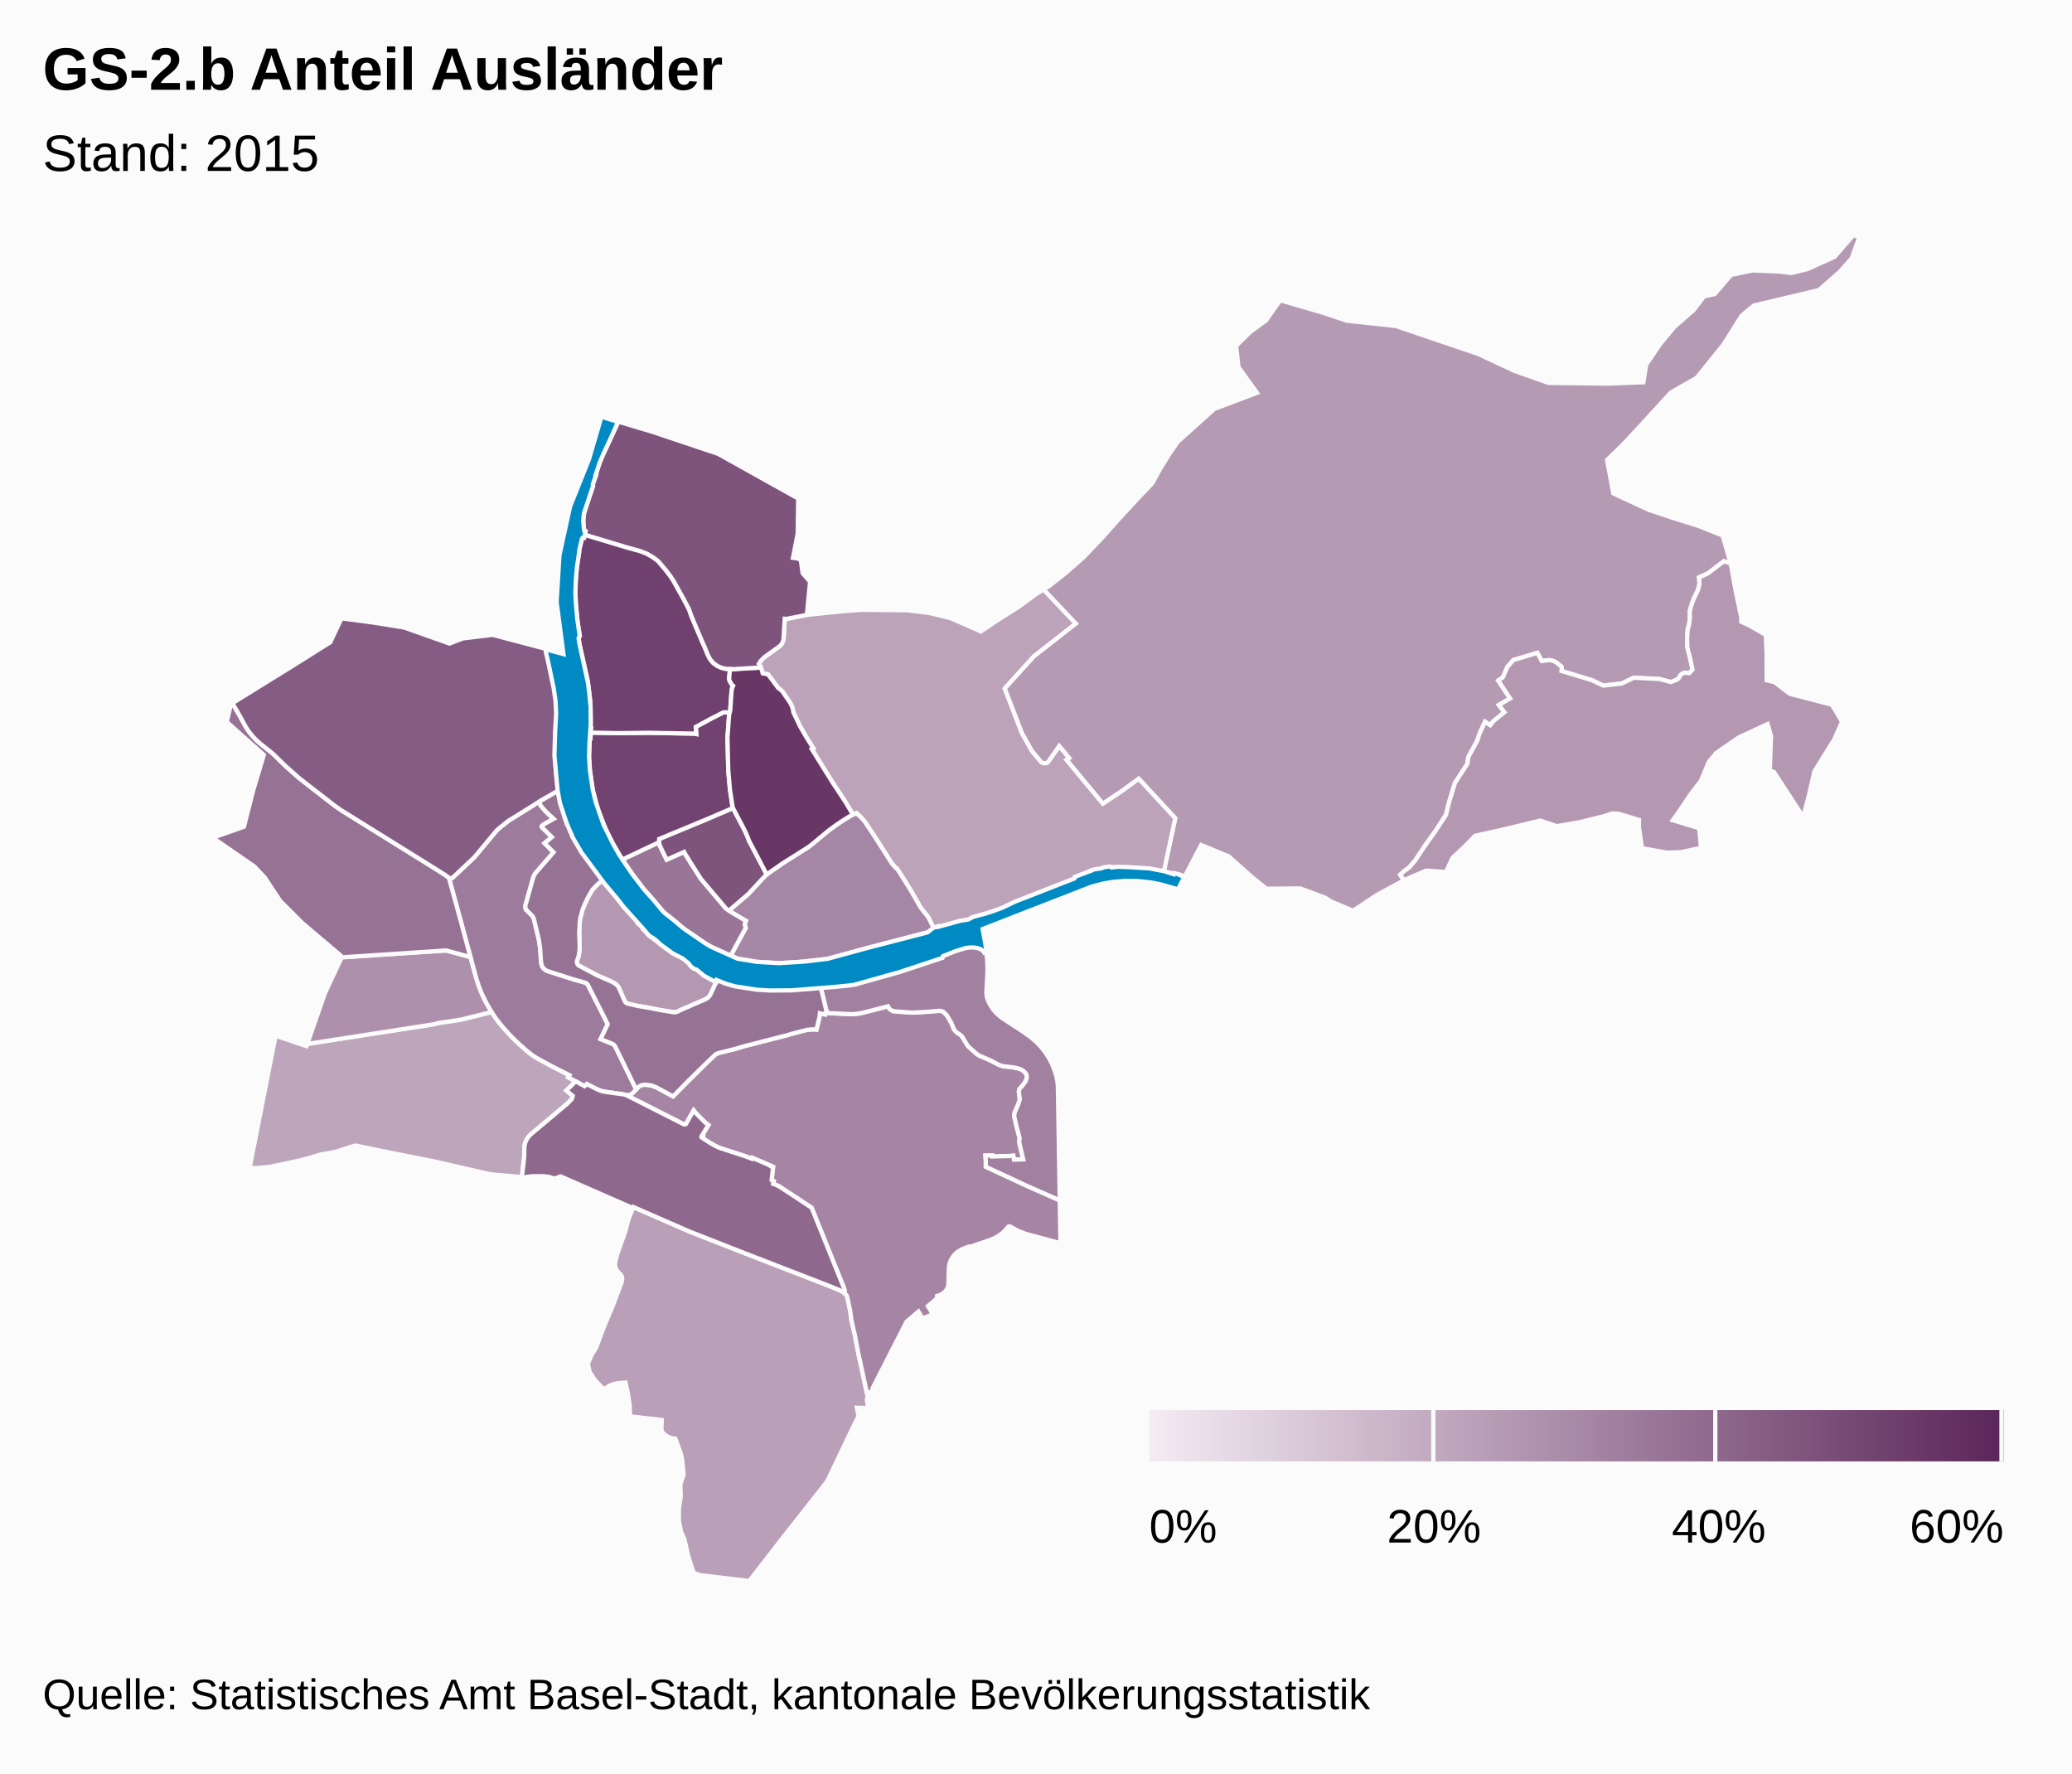
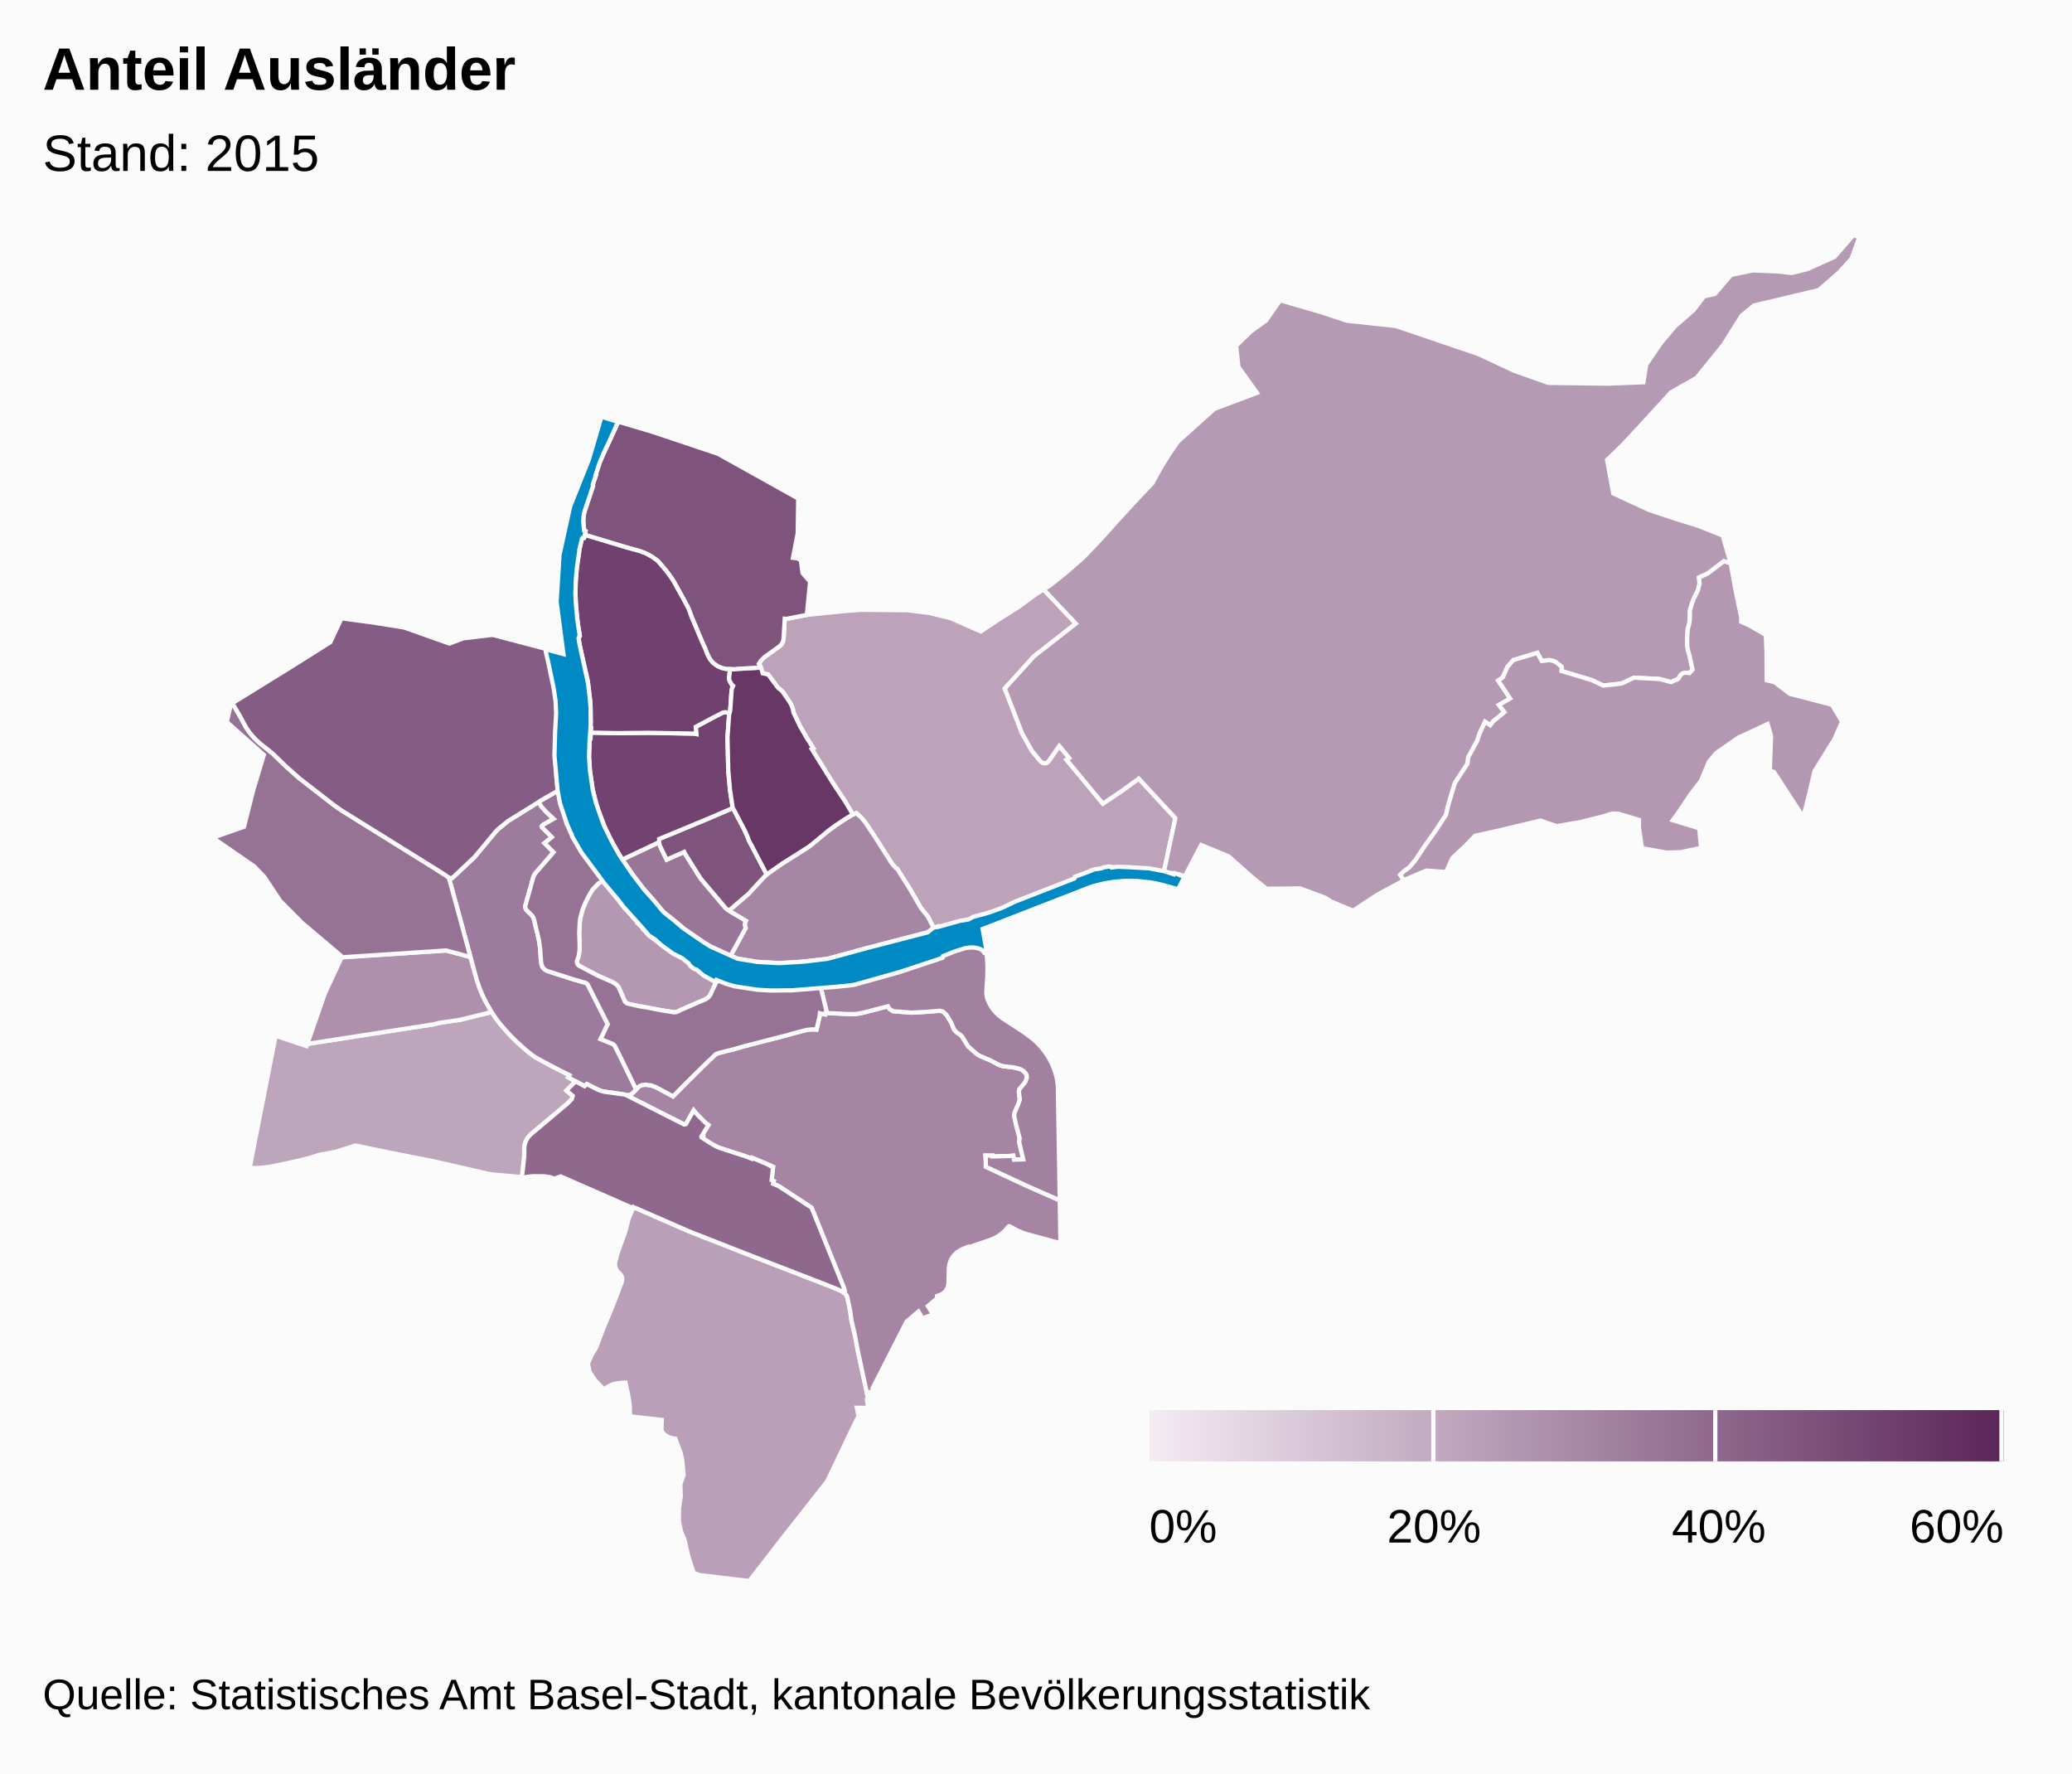
<svg xmlns="http://www.w3.org/2000/svg" class="highcharts-root" viewBox="0 0 485 415" font-family="Arial" font-size="12">
  <defs>
    <linearGradient x2="1" id="b">
      <stop offset="0" stop-color="#f4ebf3" />
      <stop offset="1" stop-color="#5b2659" />
    </linearGradient>
    <clipPath id="a">
      <path fill="none" d="M0 0h465v315H0z" />
    </clipPath>
  </defs>
  <rect fill="#fbfbfb" class="highcharts-background" width="485" height="415" rx="0" ry="0" />
  <path fill="none" class="highcharts-plot-background" d="M10 55h465v315H10z" />
  <path fill="none" class="highcharts-plot-border" d="M10 55h465v315H10z" />
  <g class="highcharts-series-group">
    <g class="highcharts-series highcharts-series-0 highcharts-map-series highcharts-color-0 highcharts-tracker" transform="translate(10 55)" clip-path="url(#a)">
      <path fill="#BDA5BC" d="M111.915 189.711l2.15 1.83 1.08.772 4.048 2.226 4.11 2.089-.296.493 1.752.936-2.185 2.145 1.48 1.254-.2.726-1.007 1.05-8.693 7.311-.504.562-.41.626-.33.764-.182.996-.032 2.241-.53 4.817-.526-.119-6.85-.619-13.208-3.027-10.156-2.001-8.064-1.666-.304-.012-4.625 1.481-3.669.668-2.379.754-2.117.533-3.604.796-3.546.746-2.82.262-1.868-.015 6.084-30.945 7.234 2.433.18-.515 26.752-4.184.988-.116 1.898-.308.985-.267 5.297-.801 7.222-1.79 1.45 2.103 1.448 1.762 1.744 1.89 2.203 2.119z" class="highcharts-point highcharts-color-0 highcharts-name-bachletten" stroke="#fbfbfb" vector-effect="non-scaling-stroke" />
      <path fill="#BCA3BA" d="M241.825 90.934l-9.798 7.661-6.838 7.53 4.02 10.427 2.33 4.176 2.228 2.64.36.19.42.067.408-.078.327-.2 2.659-3.78 2.347 2.831-.627.423 8.494 10.242 4.579-3.067 3.815-2.79 8.574 9.269-2.675 12.488-12.184-.955-9.207 3.45-12.867 5.178-11.082 3.621-1.86.413-6.431 1.991-1.585-3.085-1.727-2.16-2.421-4.21-2.94-4.677-.142-.218-.24-.112-.734-.8-.376-.495-3.918-6.145-2.271-3.402-.848-1.003-1.162-1.076-.788.358-1.873-3.125-2.869-4.328-4.912-7.885.36-.185-1.738-2.787-1.375-2.384-1.571-3.302-.04-.412-.178-.642-.283-.71-.364-.62-1.664-2.42-.635-.585-.272-.16-.27-.31-2.194-2.949-1.258-.255-.154-.593-.538-1.304-.212-.31.466-.746.427-.479.523-.44 3.495-2.515.479-.548.257-.54.147-.733.269-4.565.377.038 4.797-.945 8.373-.858 4.403-.327 10.774.096 5.066.63 5.003 1.208 7.099 3.125 3.966-2.66 4.882-3.074 4.225-3.102 1.622-.989 7.55 7.988z" class="highcharts-point highcharts-color-0 highcharts-name-hirzbrunnen" stroke="#fbfbfb" vector-effect="non-scaling-stroke" />
      <path fill="#B99FB8" d="M192.224 267.736l.918 4.313-.234.458.3 2.003-2.631-.058.38 1.956-1.24 2.484-6.073 12.74-10.385 13.204L165.37 315l-11.576-1.382-1.43-.538-1.251-3.853-.924-4.01-.778-1.8-.507-2.557.023-2.927.423-2.756-.1-2.817.768-2.24-.358-3.617-.36-1.545-1.214-3.275-.817-.118-.822-.286-.782-.464-.498-.486-.233-.425-.112-.484.083-2.11-7.438-.848-.069-2.636-.402-2.595-.58-2.672-1.8.145-1.053.23-1.018.43-1.226.774-2.073-2.194-1.243-1.918-.388-1.888.762-1.832 1.186-1.996 1.713-4.564 2.18-5.213 2.058-5.446.132-.788-.078-.523-.258-.482-.74-.746-.364-.554-.236-.737.002-.754.533-2.078 1.902-5.32.723-2.825 1.145-2.793 13.036 5.689 12.977 5.093 19.629 7.6 2.748 1.126.843.506.635.59.211.582.657 3.134.298 2.198.823 3.582.753 3.975 1.34 6.174z" class="highcharts-point highcharts-color-0 highcharts-name-bruderholz" stroke="#fbfbfb" vector-effect="non-scaling-stroke" />
      <path fill="#B59AB4" d="M420.603 8.634l-4.877 4.263-15.185 3.602-2.878 2.37-4.266 6.794-6.278 7.771-6.014 3.415-7.508 8.205-3.858 4.132-3.564 3.451 1.46 7.836 8.4 3.88 5.74 1.906 5.842 1.835 5.616 2.24 1.875 6.52-1.582-.51-3.772 2.852-2.052.947.119 1.455-.392 1.574-.856 1.723-.51 1.268-.51 1.779-.008 1.863-.173 1.306-.316 1.134-.141 1.975.035 2.061.207 1.076.293.97.735 3.38-.736.813-1.063-.092-.605.22-.434.368-.37.65-.258.279-1.576.685-2.653-.72-6.036-.31-2.895 1.37-4.268.476-2.69-1.275-7.097-2.142.079-.73-.102-.303-1.29-1.033-.21-.115-.677-.256-.742-.115-1.682.229-1.017-1.918-5.616 1.682-1.392 1.584-1.074 2.458-1.08.758 2.775 4.19-2.638 1.518 1.312 1.687-2.61 2.127-.719.931-1.206-.817-1.29 2.762-.55 1.706-2.082 3.799-.2 1.556-2.925 4.498-1.504 4.942-.587 2.514-2.38 3.662-2.673 3.754-2.127 3.228-1.43 1.684-1.13.798-.988.919.88 1.286-6.282 3.397-5.632 3.727-5.178-2.182-1.305-.85-5.868-2.19-7.917.077-3.502-2.836-5.324-4.736-6.458-2.667-3.84 7.343-1.218-.435-.049.107-3.608-.806 2.675-12.488-8.574-9.27-3.815 2.791-4.58 3.067-8.493-10.242.627-.423-2.347-2.83-2.551 3.664-.288.246-.354.128-.572-.032-.487-.272-2.15-2.574-2.33-4.176-4.02-10.427 6.838-7.53 9.798-7.661-7.55-7.988 1.257-.766 3.852-3.035 4.248-3.72 4.204-4.413 3.94-4.402 4.004-4.354 3.942-4.168 1.922-3.509 1.953-3.139 2.094-3.052 8.543-7.69 9.99-3.767-4.334-6.044-.544-4.956 3.36-3.292 3.676-2.683 3.271-4.689 9.683 2.816 5.928 1.964 11.457 1.239 19.244 6.533 8.586 4 7.879 2.777 13.81.182 8.433-.322.65-4.1 3.312-4.895L382 21.44l4.429-3.872 2.451-3.215 2.497-.544 3.833-4.475 5.065-1.057 6.27.268 2.753.35 3.712-.906 6.398-2.87L423.849 0l1.363.55-1.809 4.953-2.8 3.131z" class="highcharts-point highcharts-color-0 highcharts-name-riehen" stroke="#fbfbfb" vector-effect="non-scaling-stroke" />
      <path fill="#B498B2" d="M403.518 100.875l.017 3.337 1.832.424 3.587 2.734 9.852 2.556 2.37 3.963-1.873 4.289-.897 1.354-3.687 5.986-1.244 5.354-1.38 5.351-6.866-10.578-.964-.27.28-8.157-.797-2.773-6.819 3.169-5.208 3.598-1.733 2.079-1.853 4.459-2.448 3.173-2.699 4.042-1.432 1.983 6.19 1.889.414 4.585-4.76 1.019-3.291.096-5.762-1.04-.73-4.927.03-1.69-4.812-1.445-1.369-.068-2.099.657-5.52 1.378-5.434.944-3.845-1.308-9.748 2.333-5.554 1.223-2.28 2.37-3.032 2.833-1.483 3.284-4.62-.342-4.83 2.063-.392.212-.88-1.286.988-.919 1.13-.798 1.43-1.684 2.127-3.228 2.673-3.754 2.38-3.662.587-2.514 1.504-4.942 2.925-4.498.2-1.556 2.083-3.799.55-1.706 1.289-2.762 1.206.817.718-.931 2.61-2.127-1.311-1.687 2.638-1.519-2.775-4.19 1.08-.757 1.074-2.458 1.392-1.584 5.616-1.682 1.017 1.918 1.682-.23.742.116.676.256.212.115 1.289 1.033.102.303-.08.73 7.098 2.142 2.69 1.275 4.268-.475 2.895-1.371 6.036.31 2.653.72 1.576-.685.27-.296.342-.613.383-.347.332-.168.34-.093 1.063.092.736-.814-.735-3.378-.293-.97-.207-1.077-.035-2.06.141-1.976.316-1.134.173-1.306.008-1.863.51-1.779.51-1.268.856-1.723.392-1.574-.12-1.455 2.053-.947 3.772-2.852 1.582.51 1.147 6.287 1.326 6.394-.003.974 1.9.867 3.854 2.216.17 3.971.016 3.312z" class="highcharts-point highcharts-color-0 highcharts-name-bettingen" stroke="#fbfbfb" vector-effect="non-scaling-stroke" />
      <path fill="#B498B2" d="M140.5 162.463l.367.327.047-.034.467.608.703.713 3.79 2.833 1.752 1.233 2.92 1.152 1.647 2.09.879.437 1.48.982.8.696 1.203.729.46-.486 1.01.53-.695 1.245-1.079 2.316-.463.587-.727.471-5.675 2.443-.911.464-.486.118-3.503-.543-2.605-.517-2.602-.438-2.305-.513-.369-.174-.326-.332-1.404-3.22-.241-.376-.51-.508-.805-.493-2.84-1.22-1.087-.521-3.893-2.074-.366-.433-.108-.375.016-.298.399-1.104.234-1.62-.095-3.83.16-2.93.075-.48.522-1.978.448-1.129.84-1.808 1.05-1.803 1.444-1.49 1.211-.704 1.734 2.255.654.765 2.489 3.475 1.599 1.39 1.222 1.391-.098.124.308.36-.025.285.766.618.532.551-.01.243z" class="highcharts-point highcharts-color-0 highcharts-name-altstadt-grossbasel" stroke="#fbfbfb" vector-effect="non-scaling-stroke" />
      <path fill="#AE90AC" d="M62.233 189.255l-.305.048 4.13-11.86 3.788-8.131-.035-.26 24.594-1.623 5.708 1.533 1.435 5.194.692 2.05.627 1.521.69 1.45 1.513 2.66-7.222 1.79-5.297.8-.985.268-1.898.308-27.435 4.252z" class="highcharts-point highcharts-color-0 highcharts-name-gotthelf" stroke="#fbfbfb" vector-effect="non-scaling-stroke" />
      <path fill="#A586A4" d="M177.01 170.139l-4.509.269-5.36-.315-4.516-.745-1.608-.674 3.54-6.512-.235-.725.094-.54.174-.389-3.43-2.036-.485-.342.42-.43 4.076-3.493 3.832-4.138.93-.796 3.216-2.204 6.293-3.999 4.44-3.649 2.722-1.96 2.607-1.618 1.242-.565 1.162 1.076.848 1.003 2.271 3.402 3.918 6.145.376.495.734.8.24.112 3.082 4.895 2.42 4.21 1.728 2.16 1.585 3.085-1.57.486-14.675 3.829-8.821 2.412-6.74.75z" class="highcharts-point highcharts-color-0 highcharts-name-wettstein" stroke="#fbfbfb" vector-effect="non-scaling-stroke" />
      <path fill="#A585A3" d="M201.211 181.83l2.201.146 1-.03 5.484-.396.248.011.595.175.811.782.253.353.909 1.569.561 1.384.215.32.437.456.837.555.427.402 1.403 2.29 2.045 1.816.668.408 2.582 1.106 1.819.963.575.24.527.131 2.482.293.987.23.625.196.378.19.297.213.5.532.233.418.04.634-.082.364-.178.433-.397.6-1.056 1.251-.159.645.24 1.8-.374 1.127-.842 1.923-.118.803.48 2.132.81 3.08-.121.868.956 4.073-2.156.076-.173-.936-.886.08-4.022.105-.02-.215-1.586.013.09 1.33-.007 1.28 9.85 4.58 7.462 3.282.158 10.032-8.22-2.224-1.708-.673-1.9-1.037-.186-.036-.177.08-.711.854-.792.735-.817.593-.85.483-1.027.439-5.177 1.786-.074-.145-1.56.631-.998.637-.57.527-.508.64-.396.705-.277.758-.17 1.031-.098 3.804-.108.553-.233.56-.403.57-.532.47-.657.366-.73.234-.035.581-2.115 1.8.615.982.516 1-2.48.896-.443-.92-.413-.69-2.79 2.375-7.964 15.61.119.75-1.1.14.156.723-.264.518-2.258-10.487-.753-3.975-.823-3.582-.298-2.198-.657-3.134-.21-.582-.603-.563.116-.163.064-.29-.25-.84-7.496-18.602-7.318-4.806-.609-.355-1.088-.439.156-.623-.49-.224.326-3.044-.224-.034-.42-.261.034-.072-4.263-1.816-.098.218-1.593-.615-5.975-1.933-.934-.426-1.36-.777-1.774-1.167.181-.327-.248-.126 1.551-2.531-.706-.516-2.235-2.247-.525-.66-1.796 3.194-.221.093-.254-.008-13.247-6.728-.427-.17.51.05.653-.125.47-.315 1.334-1.405.348-.278.499-.23.895-.086 1.374.195 1.063.388 3.984 2.156 3.335-3.395 4.6-4.528 2.095-1.987.706-.259 3.77-.938 1.888-.569 10.57-2.719.505-.175 3.88-1.006 1.243-.113.975.058.712-2.988.087-.829.756.205.482.06.05-.393.528.068 5.002.248 1.152-.007.817-.075 1.34-.249 5.816-1.503.356.64.842.513 2.157.189z" class="highcharts-point highcharts-color-0 highcharts-name-st.-alban" stroke="#fbfbfb" vector-effect="non-scaling-stroke" />
      <path fill="#A180A0" d="M229.492 186.469l1.614 1.145 1.408 1.19 1.082 1.121.97 1.205.91 1.381.785 1.505.66 1.682.413 1.472.182 1.015.1 1.02.445 26.706-7.462-3.283-9.85-4.578.007-1.281-.09-1.33 1.585-.013.021.215 4.022-.106.886-.08.173.937 2.156-.076-.956-4.073.122-.867-.811-3.081-.48-2.132.118-.803.842-1.923.375-1.127-.24-1.8.158-.645 1.056-1.25.397-.601.26-.797-.04-.634-.234-.418-.5-.532-.674-.403-.625-.196-.987-.23-2.482-.293-.527-.131-.575-.24-1.819-.963-2.582-1.106-.668-.408-2.045-1.815-1.403-2.291-.427-.402-.837-.555-.437-.456-.215-.32-.561-1.384-.91-1.569-.252-.353-.81-.782-.596-.175-.248-.011-3.377.27-3.107.156-4.358-.334-.842-.513-.356-.64-5.816 1.503-1.34.25-.817.074-1.152.007-5.002-.248-.528-.068.321-.102-1.454-6.02 2.186-.233 4.971-.388 3.592-.812 5.072-1.357 2.322-1.176 2.667-.876 3.454-.708 4.306-1.779 3.136-1.538 5.603-.856 1.42.965.264 2.386.085 2.02-.034 1.61-.246 4.27.17 1.074.39 1.036.475.882.521.776.66.783.69.661.958.73 4.762 3.114z" class="highcharts-point highcharts-color-0 highcharts-name-breite" stroke="#fbfbfb" vector-effect="non-scaling-stroke" />
      <path fill="#9D7B9C" d="M114.796 150.423l-1.803 6.44-.044.397.069.343.16.319 1.401 1.39.208.306.177.425 1.1 4.527.224 1.21.143 1.205.207 3.105.203.92.166.325.33.405.358.283.329.177 6.35 2.043 2.556.709.335.164.271.23 4.722 9.337-1.67 3.483 2.809 1.133.48.397.303.5 4.73 9.751-.86.896-.47.315-.33.095-.564.03-.81-.18-4.844-.709-1.027-.355-2.65-1.341-.524.5-3.824-2.077.297-.493-4.11-2.089-3.273-1.766-1.097-.672-1.546-1.205-2.548-2.29-1.488-1.503-2.06-2.325-1.086-1.405-1.026-1.537-1.171-2.007-1.032-2.102-.704-1.726-.615-1.845-6.476-23.73.779.067 5.218-4.92 5.15-6.182.417-.399 2.323-1.88 7.158-4.467.555 1.042 1.235 1.379 1.692 1.564-2.247 1.26-.456.33-.102.19.067.196 2.318 2.297-1.72 1.42 2.12 2.128-4.244 4.891-.314.497-.225.584z" class="highcharts-point highcharts-color-0 highcharts-name-am-ring" stroke="#fbfbfb" vector-effect="non-scaling-stroke" />
      <path fill="#997597" d="M145.209 144.514l.833 1.67 4.107-1.816.194.398 1.348 2.176 2.342 3.693 5.88 6.958 1.246.879 3.431 2.036-.174.388-.094.541.234.725-3.54 6.512-4.607-2.114-1.57-.94-4.737-3.236-1.599-1.39-3.182-2.54-4.98-5.805-2.104-2.78-2.563-3.718 8.592-4.054.193.81.75 1.607z" class="highcharts-point highcharts-color-0 highcharts-name-altstadt-kleinbasel" stroke="#fbfbfb" vector-effect="non-scaling-stroke" />
      <path fill="#967295" d="M97.615 159.683l2.498 9.28-5.708-1.534-24.594 1.623-.06-.44-8.957-7.574-5.216-5.218-3.632-5.507-2.421-2.552-9.737-6.72 7.316-2.563 2.168-8.553 2.486-8.267-8.665-7.71.946-4.163.362-.211 1.75 2.99 1.405 2.59.71 1.071 1.184 1.421 1.506 1.403 2.902 2.32 2.827 2.76 3.287 2.932 8.308 6.445 1.639 1.142 20.764 12.905 3.557 2.24.832.634 2.543 9.256z" class="highcharts-point highcharts-color-0 highcharts-name-iselin" stroke="#fbfbfb" vector-effect="non-scaling-stroke" />
      <path fill="#967294" d="M122.3 136.585l.308 1.043.487-.146.756 1.815-.267.448.663 1.226 2.573 3.985 4.51 6.05-1.212.705-1.445 1.49-1.049 1.802-.84 1.808-.448 1.129-.522 1.977-.119 1.035-.116 2.377.102 3.088-.033 1.089-.208 1.272-.413 1.197.068.495.149.265.216.223 4.2 2.239 3.659 1.606.805.493.51.508.24.375 1.366 3.156.203.264.352.24 2.484.58 2.602.438 2.605.517 3.348.548.482-.068.464-.186.606-.333 5.675-2.443.568-.337.313-.292.31-.43 1.078-2.315.695-1.245.327.16.078-.079 4.33 1.397 6.238.81 3.657-.028 6.803-.369 2.61-.278 1.454 6.019-.32.102-.051.393-.482-.06-.756-.205-.087.83-.712 2.987-.975-.058-1.243.113-3.88 1.006-.504.175-10.571 2.72-1.889.568-3.769.938-.706.26-2.094 1.986-4.601 4.528-3.335 3.395-3.984-2.156-1.063-.388-.456-.087-.918-.108-.895.085-.499.23-.348.28-.475.508-4.95-10.141-.3-.33-.262-.177-2.81-1.133 1.671-3.483-4.722-9.337-.27-.23-.336-.164-2.556-.709-6.165-1.97-.334-.145-.406-.27-.462-.523-.23-.518-.14-.727-.206-3.105-.266-1.925-1.201-5.017-.177-.425-.208-.306-1.401-1.39-.192-.426-.038-.346.045-.288 1.803-6.44.225-.583.393-.596 4.165-4.792-2.12-2.127 1.72-1.421-2.318-2.297-.067-.197.102-.189.456-.33 2.247-1.26-1.692-1.564-1.235-1.379-.555-1.042 4.489-2.601.615 3.061 1.079 3.48z" class="highcharts-point highcharts-color-0 highcharts-name-vorstädte" stroke="#fbfbfb" vector-effect="non-scaling-stroke" />
      <path fill="#8F698D" d="M124.76 198.057l2.071 1.14.523-.5 2.475 1.26.978.376.872.187 4.38.613.55.168 13.482 6.83.254.008.22-.093 1.797-3.195.525.661 2.235 2.247.706.516-1.55 2.531.247.126-.18.327 1.774 1.167 1.36.777.933.426 5.975 1.933 1.593.615.098-.218 4.263 1.816-.035.072.421.26.224.035-.326 3.044.49.224-.156.623 1.088.439.609.355 7.318 4.806 7.495 18.601.244.731-.029.323-.1.192-.044.048-.448-.309-.717-.354-2.46-.996-19.628-7.6-12.977-5.093-13.036-5.69-.109.243-16.938-7.422-1.407.524-1.255-.387-1.332-.177-2.607.006-1.466.17-.44.231-.554-.125.53-4.817.032-2.24.182-.997.33-.764.41-.626.504-.562 8.693-7.311 1.007-1.05.2-.726-1.48-1.254 2.185-2.145z" class="highcharts-point highcharts-color-0 highcharts-name-gundeldingen" stroke="#fbfbfb" vector-effect="non-scaling-stroke" />
      <path fill="#855C84" d="M84.619 91.855l10.58 3.752 3.181-1.212 6.914-.828 12.436 3.278.056.443.12-.011.1.395 1.761 8.06.426 2.926.155 2.83-.056 2.257-.136 2.078-.091.228-.047.686-.097 5.698.347 4.495.338 3.114-3.957 2.256-2.04 1.325-5.65 3.487-2.323 1.88-.417.399-5.15 6.183-5.218 4.92-.78-.067-.831-.635-3.557-2.24-20.764-12.904-1.64-1.142-8.307-6.445-3.287-2.931-2.827-2.76-2.902-2.321-1.01-.895-.828-.878-.852-1.05-.71-1.072-1.406-2.59-1.755-2.999 14.67-9.078 8.251-5.19 2.614-5.592 7.414.983 7.275 1.167z" class="highcharts-point highcharts-color-0 highcharts-name-st.-johann" stroke="#fbfbfb" vector-effect="non-scaling-stroke" />
      <path fill="#7E537C" d="M168.049 101.194l-1.466.161-2.467.107-2.286.176-1.759-.054-1.199-.27-.94-.428-.993-.705-.718-.84-.605-1.132-.56-1.451-.656-1.422-2.552-6.051-.629-1.757-1.25-2.37-2.387-4.294-.826-1.208-.925-1.208-1.851-2.171-1.272-.919-1.362-.781-1.6-.614-3.195-.876-9.686-2.924.175-.853-.271-.143-.17-1.098-.065-1.18.074-1.161.245-1.11 1.974-5.925-.07-.29.739-2.212-.09-.03 1.074-3.174.454-1.087 3.803-8.217 7.991 2.38 15.38 5.155 18.735 10.452-.12 8.18-1.109 5.696 1.17.153.689.475.392 2.96 1.754 2.01-.757 7.753-4.797.945-.377-.038-.27 4.565-.066.425-.183.568-.346.539-.287.289-3.64 2.624-.805.81-.466.747.149.184.275.64z" class="highcharts-point highcharts-color-0 highcharts-name-kleinhüningen" stroke="#fbfbfb" vector-effect="non-scaling-stroke" />
      <path fill="#7E537C" d="M165.334 141.762l4.133 7.877-.704.684-3.592 3.884-4.077 3.493-.42.43-.76-.537-5.88-6.958-2.343-3.693-1.348-2.176-.194-.398-4.107 1.815-1.583-3.277-.193-.81.027-.756 11.105-4.604 6.167-2.646 2.7 5.147.626 1.372.443 1.153z" class="highcharts-point highcharts-color-0 highcharts-name-clara" stroke="#fbfbfb" vector-effect="non-scaling-stroke" />
      <path fill="#724370" d="M160.656 112.407l-.374 5.193.19 7.775.397 4.442.604 3.992.092.281-6.167 2.646-11.105 4.604-.027.757-8.592 4.054-.31-.452-2.234-3.89-1.191-2.362-1.934-4.862-1.235-4.566-.676-4.46-.226-3.471.175-4.25.182.004.086-1.393 6.217.124 7.265-.08 10.724.188.468.09-.126-1.67 3.78-2.03 2.6-1.325.578-.072.987.165-.148.568z" class="highcharts-point highcharts-color-0 highcharts-name-matthäus" stroke="#fbfbfb" vector-effect="non-scaling-stroke" />
      <path fill="#70416E" d="M160.804 111.84l-.987-.166-.578.072-2.6 1.326-3.78 2.029.126 1.67-.468-.09-10.724-.187-7.265.079-6.217-.124.064-1.033-.182-.003.09-1.445-.1-4.72-.619-5.011-1.94-8.527-.166-1.388.273-.474-.47-2.694-.464-4.447-.106-2.886.055-2.716.197-2.654.226-1.899.4-2.406-.002-.362.459-2.086.179-.57.193-.215.318-.028.149-.722 9.686 2.924 3.195.876 1.6.614 1.362.781 1.272.919 1.85 2.171.926 1.208.826 1.208 2.387 4.295 1.25 2.369.629 1.757 2.552 6.051.656 1.422.56 1.451.605 1.131.718.841.992.705.941.429 1.199.269.815.025-.23 2.14.045.299.073.237.487.897.346.317-.234.515-.118.498-.33 4.724-.12.603z" class="highcharts-point highcharts-color-0 highcharts-name-klybeck" stroke="#fbfbfb" vector-effect="non-scaling-stroke" />
      <path fill="#683766" d="M168.049 101.194l.352.854.128.529 1.258.255 2.195 2.949.269.31.272.16.635.586 1.664 2.42.364.618.283.711.178.642.04.412 1.571 3.302 1.375 2.384 1.737 2.787-.359.185 4.912 7.885 2.87 4.328 1.872 3.125-.454.207-1.33.792-2.272 1.517-1.727 1.27-3.943 3.271-.873.642-5.917 3.734-3.682 2.57-4.133-7.877-.443-1.153-.627-1.372-2.699-5.147-.092-.281-.604-3.992-.397-4.442-.19-7.775.374-5.193.269-1.17.33-4.725.118-.498.234-.515-.346-.317-.487-.897-.073-.237-.046-.3.23-2.139.945.03 2.286-.177 2.467-.107 1.466-.16z" class="highcharts-point highcharts-color-0 highcharts-name-rosental" stroke="#fbfbfb" vector-effect="non-scaling-stroke" />
    </g>
    <g class="highcharts-series highcharts-series-2 highcharts-map-series highcharts-color-undefined highcharts-tracker" transform="translate(10 55)" clip-path="url(#a)">
      <path fill="#008AC3" d="M132.851 47.771l-1.534 3.266-.934 2.168-.97 2.978.091.041-.755 2.155.08.33-2.087 6.23-.15.92-.068 1.236.21 2.088.338.137-.348 1.538-.386.04-.134.234-.608 2.58-.028.495-.515 3.556-.265 2.814-.104 3.214.102 2.252.34 3.86.566 3.873-.261.577.188 1.277 2.012 9.193.324 2.622.29 3.077.016 4.16-.273 4.04-.11 3.376.203 3.118.654 4.547.736 3.051 1.809 5.191 2.279 4.603 1.362 2.38.629.972 2.48 3.631 2.769 3.624 2.123 2.353 2.382 2.874 2.092 1.652 2.574 2.161 4.797 3.292 1.54.964 6.305 2.84 4.587.751 5.154.298 5.992-.373 5.392-.649 9.622-2.618 13.757-3.557 1.308-1.037 1.125-.397.065.139 5.04-1.396 2.015-.343 1.093-.587 2.818-.758 1.479-.466 2.524-.914 3-1.434 13.89-5.419.124-.398 3.794-1.415.014-.087.85-.258 1.59-.222.437-.225 1.307-.205.61.105.046.122 1.366-.17 2.552.092 4.848.288 3.412.648 2.373.736.116-.26.537.14.855.383.97.282-1.526 2.966-4.004-1.117-1.413-.304-1.351-.229-2.76-.28-2.85-.03-2.64.211-2.21.361-2.318.57-.916.284-25.274 9.831.992 5.54-.584.054-.23-.365-.54-.453-.753-.279-.992-.175-.904.015-1.048.137-2.329.724-2.887 1.14-.124.416-10.007 3.311-10.614 2.981-1.364.189-3.318.323-9.963.796-5.032.043-3.067-.18-5.277-.807-2.153-.629-2.131-.872-.272.468-2.679-1.462-1.674-1.391-.735-.28-.797-.66-.338-.556-1.492-1.183-2.164-1.097-2.83-2.053-1.365-1.252-1.436-.922-1.39-1.633-4.574-5.093-1.502-1.929-2.923-3.475-5.437-7.332-2.166-3.735-.084-.416-.367-.712-.78-1.84-1.614-4.81-.554-3.003-.737-8.139.156-5.43.243-4.39-.136-2.95-.438-2.968-1.366-6.491-.441-1.858-.05-.774 4.143 1.124-1.606-12.21.675-10.96 2.497-11.394 4.406-11.023 2.918-9.968 3.886 1.215-1.813 4.034z" class="highcharts-point" stroke="#fbfbfb" vector-effect="non-scaling-stroke" />
    </g>
  </g>
  <text x="10" class="highcharts-title" y="21" color="#000" font-size="14" font-weight="700">
-     <tspan>GS-2.b Anteil Ausländer</tspan>
+     <tspan>Anteil Ausländer</tspan>
  </text>
  <text x="10" class="highcharts-subtitle" y="40" color="#000" font-weight="400">
    <tspan>Stand: 2015</tspan>
  </text>
  <g class="highcharts-legend" transform="translate(43 323)">
    <rect fill="none" class="highcharts-legend-box" rx="0" ry="0" width="432" height="47" />
    <g class="highcharts-legend-item highcharts-undefined-series highcharts-color-undefined">
      <path fill="url(#b)" d="M0 4h200v12H0z" transform="translate(226 3)" />
      <g class="highcharts-grid highcharts-coloraxis-grid">
        <path fill="none" stroke="#fbfbfb" class="highcharts-grid-line" d="M225.5 7v12m67-12v12m66-12v12m67-12v12" />
      </g>
      <g class="highcharts-axis highcharts-coloraxis">
        <path fill="none" class="highcharts-axis-line" d="M226 19h200" />
      </g>
      <g class="highcharts-axis-labels highcharts-coloraxis-labels" text-anchor="middle" color="#000" cursor="default" font-size="11">
        <text x="7.938" y="35" transform="translate(226 3)">
                    0%
                </text>
        <text x="66.667" y="35" transform="translate(226 3)">
                    20%
                </text>
        <text x="133.333" y="35" transform="translate(226 3)">
                    40%
                </text>
        <text x="189.008" y="35" transform="translate(226 3)">
                    60%
                </text>
      </g>
    </g>
  </g>
  <text x="10" class="highcharts-credits" y="400" cursor="default" color="#000" font-size="10">
    <tspan>Quelle: Statistisches Amt Basel-Stadt, kantonale Bevölkerungsstatistik</tspan>
  </text>
</svg>
